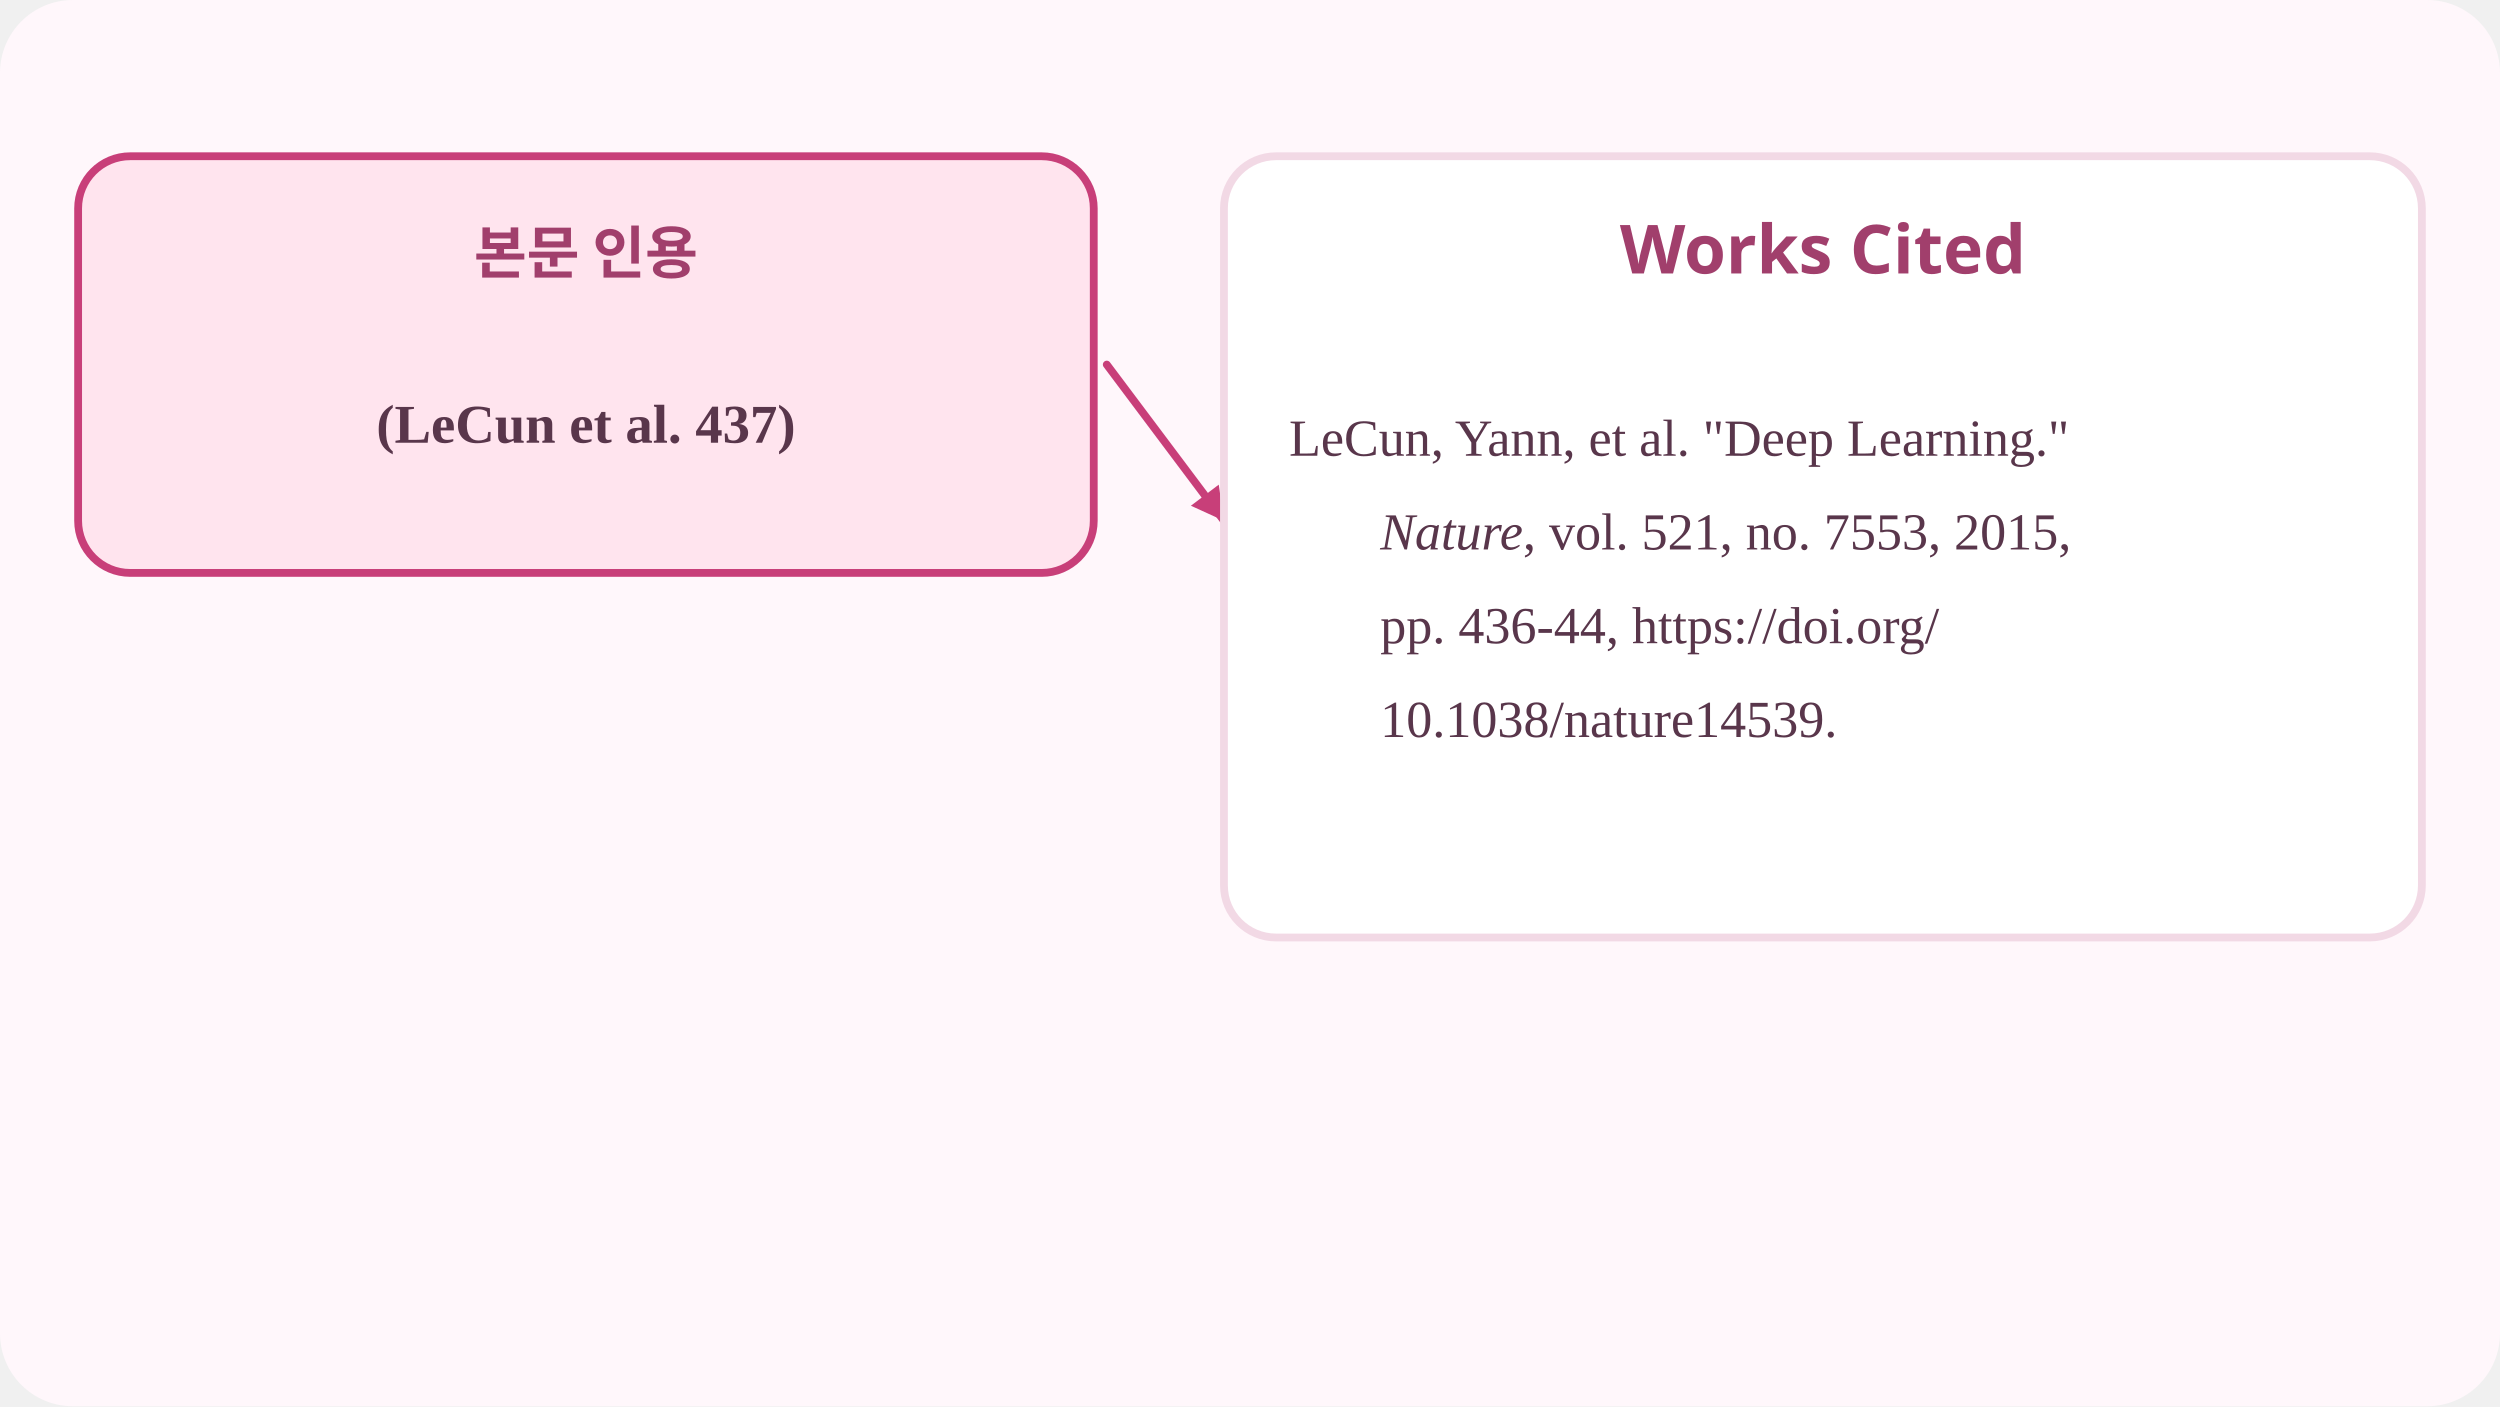
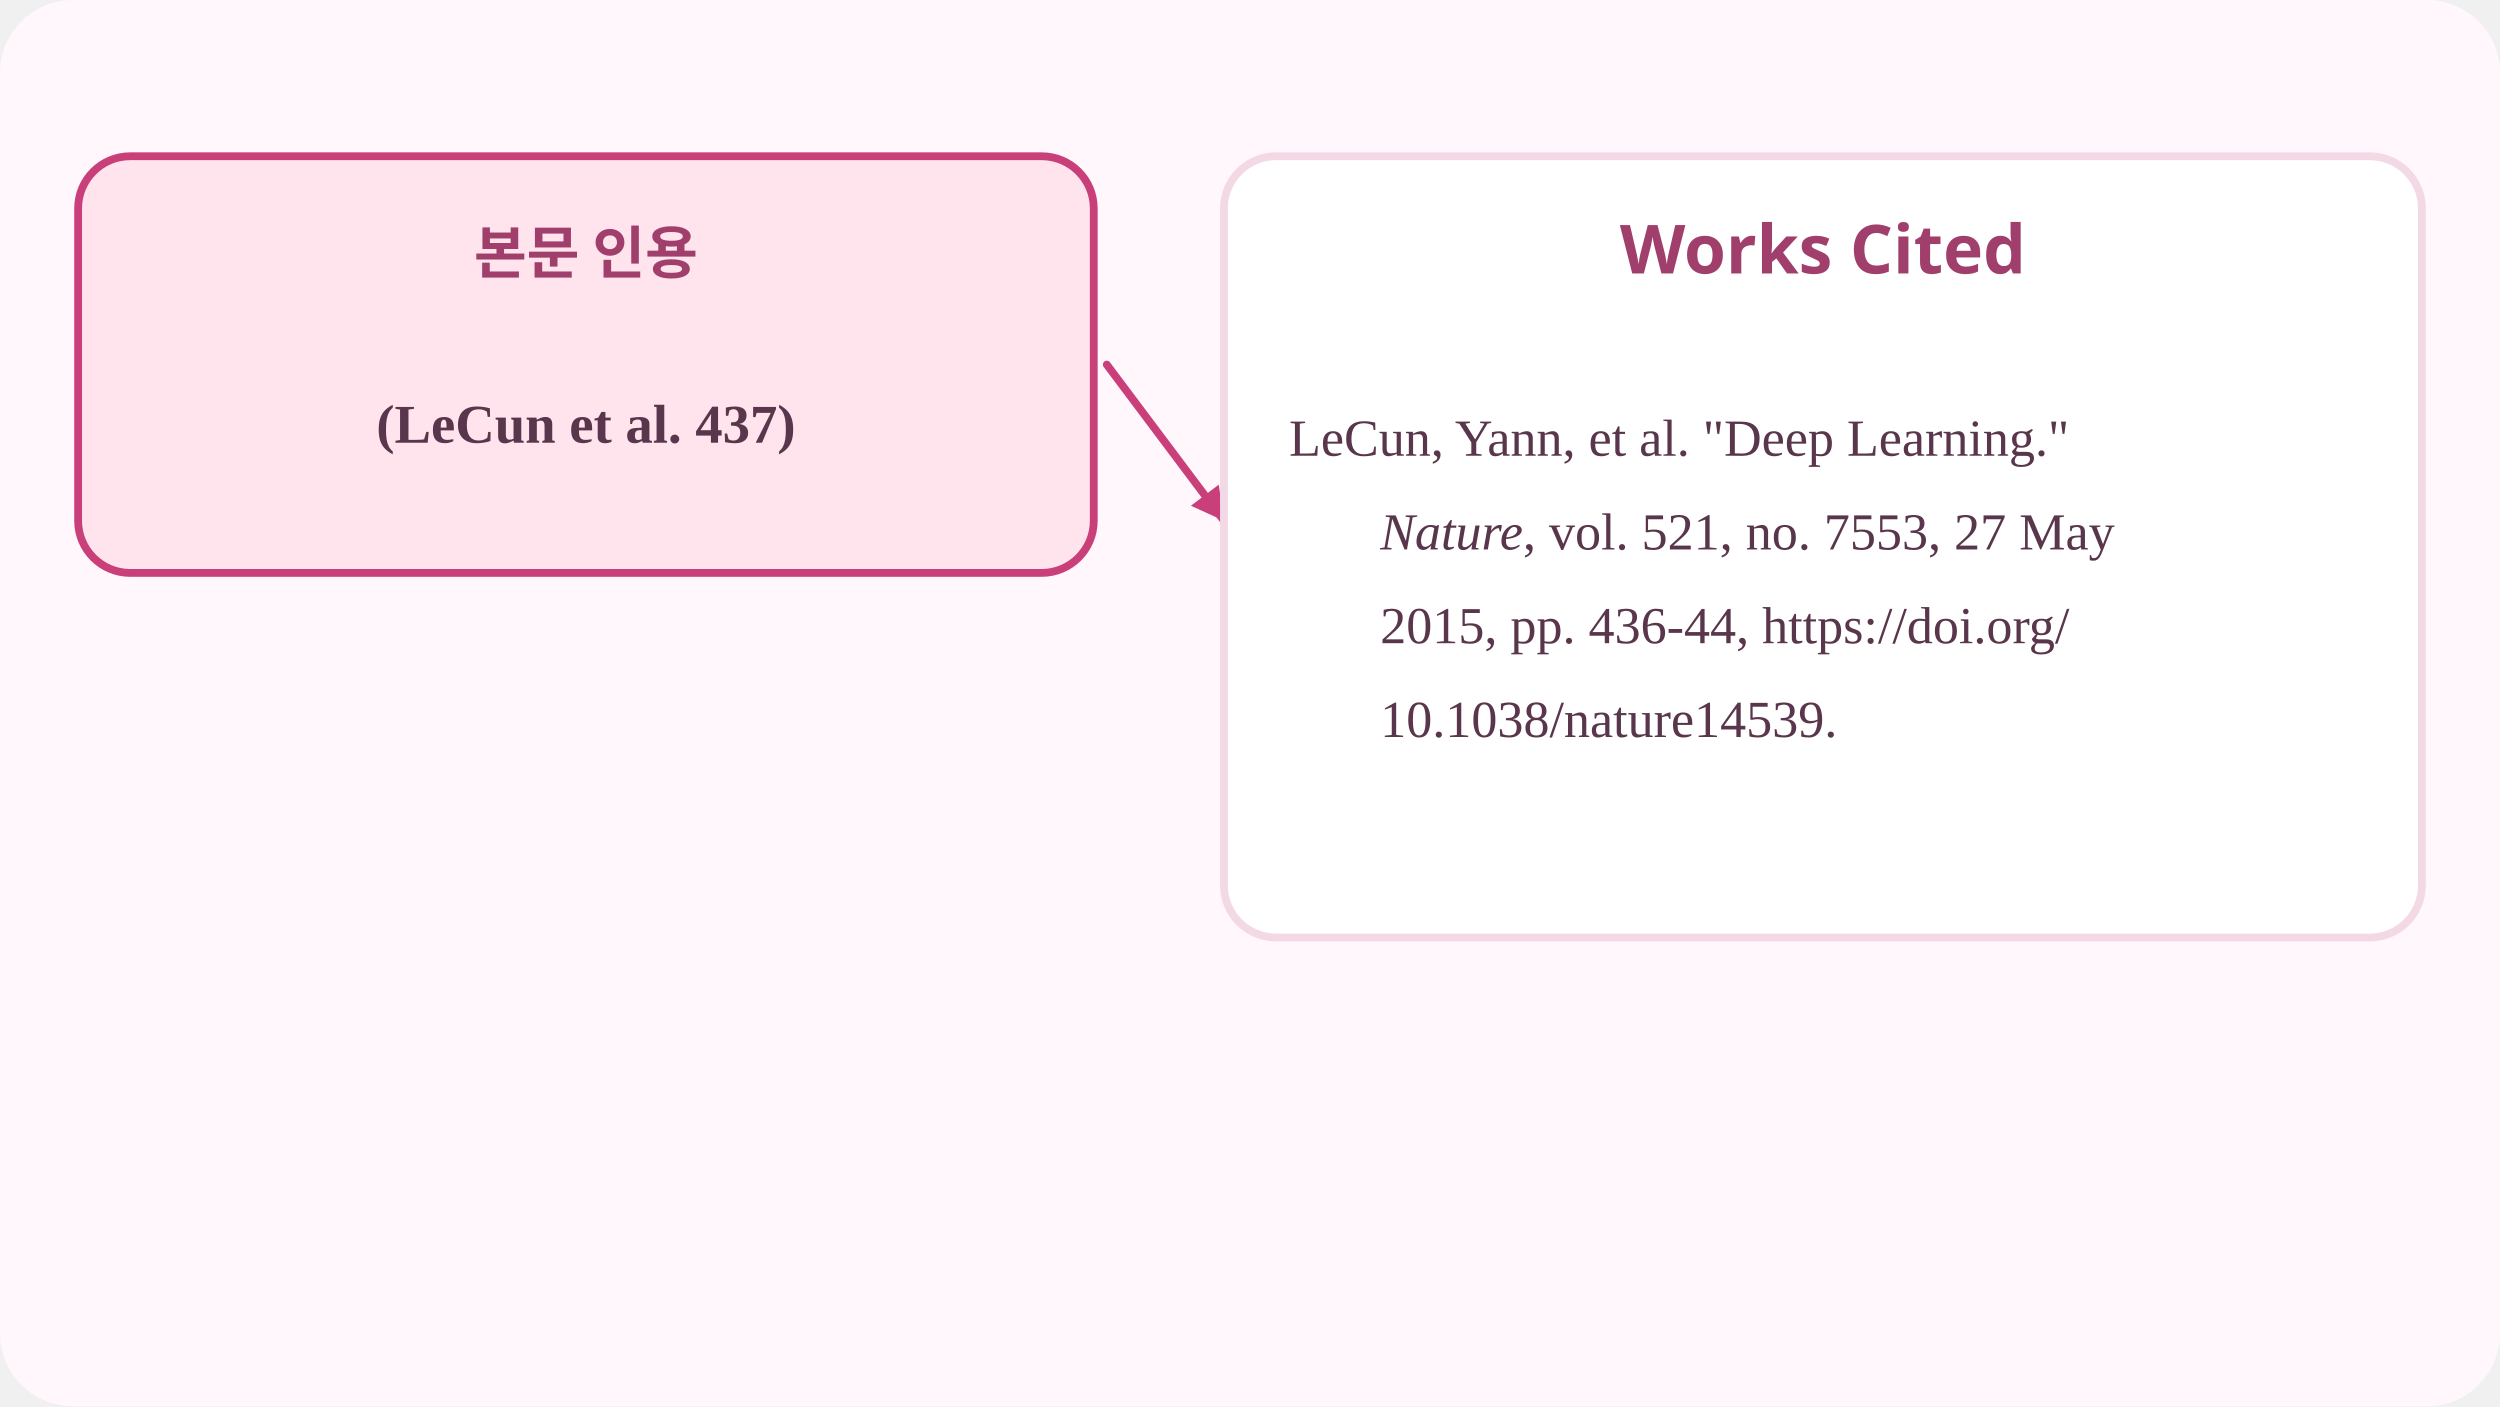
<svg xmlns="http://www.w3.org/2000/svg" viewBox="0 0 960 540" role="img" aria-label="MLA 본문 인용과 그것이 가리키는 Works Cited 항목.">
  <rect width="960" height="540" rx="28" fill="#fff7fb" />
  <rect x="30" y="60" width="390" height="160" rx="20" fill="#ffe4ee" stroke="#c83f79" stroke-width="3" />
  <text x="225" y="105" fill="#a13f6c" font-size="22" font-weight="800" text-anchor="middle" font-family="system-ui,'PingFang SC','Noto Sans SC','Hiragino Sans',sans-serif">본문 인용</text>
  <text x="225" y="170" fill="#59364b" font-size="21" font-weight="700" text-anchor="middle" font-family="Georgia,'Times New Roman',serif">(LeCun et al. 437)</text>
  <line x1="425" y1="140" x2="470" y2="200" stroke="#c83f79" stroke-width="3" stroke-linecap="round" />
  <path d="M470 200 L457.3 194.2 L468.0 186.1 Z" fill="#c83f79" />
  <rect x="470" y="60" width="460" height="300" rx="20" fill="#ffffff" stroke="#f2d9e5" stroke-width="3" />
  <text x="700" y="105" fill="#a13f6c" font-size="26" font-weight="800" text-anchor="middle" font-family="system-ui,'PingFang SC','Noto Sans SC','Hiragino Sans',sans-serif">Works Cited</text>
  <text x="495" y="175" fill="#59364b" font-size="20" font-family="Georgia,'Times New Roman',serif">LeCun, Yann, et al. "Deep Learning."</text>
  <text x="530" y="211" fill="#59364b" font-size="20" font-family="Georgia,'Times New Roman',serif">
-     <tspan font-style="italic">Nature</tspan>, vol. 521, no. 7553, 2015,</text>
-   <text x="530" y="247" fill="#59364b" font-size="20" font-family="Georgia,'Times New Roman',serif">pp. 436-44, https://doi.org/</text>
+     <tspan font-style="italic">Nature</tspan>, vol. 521, no. 7553, 27 May</text>
+   <text x="530" y="247" fill="#59364b" font-size="20" font-family="Georgia,'Times New Roman',serif">2015, pp. 436-44, https://doi.org/</text>
  <text x="530" y="283" fill="#59364b" font-size="20" font-family="Georgia,'Times New Roman',serif">10.1038/nature14539.</text>
</svg>
